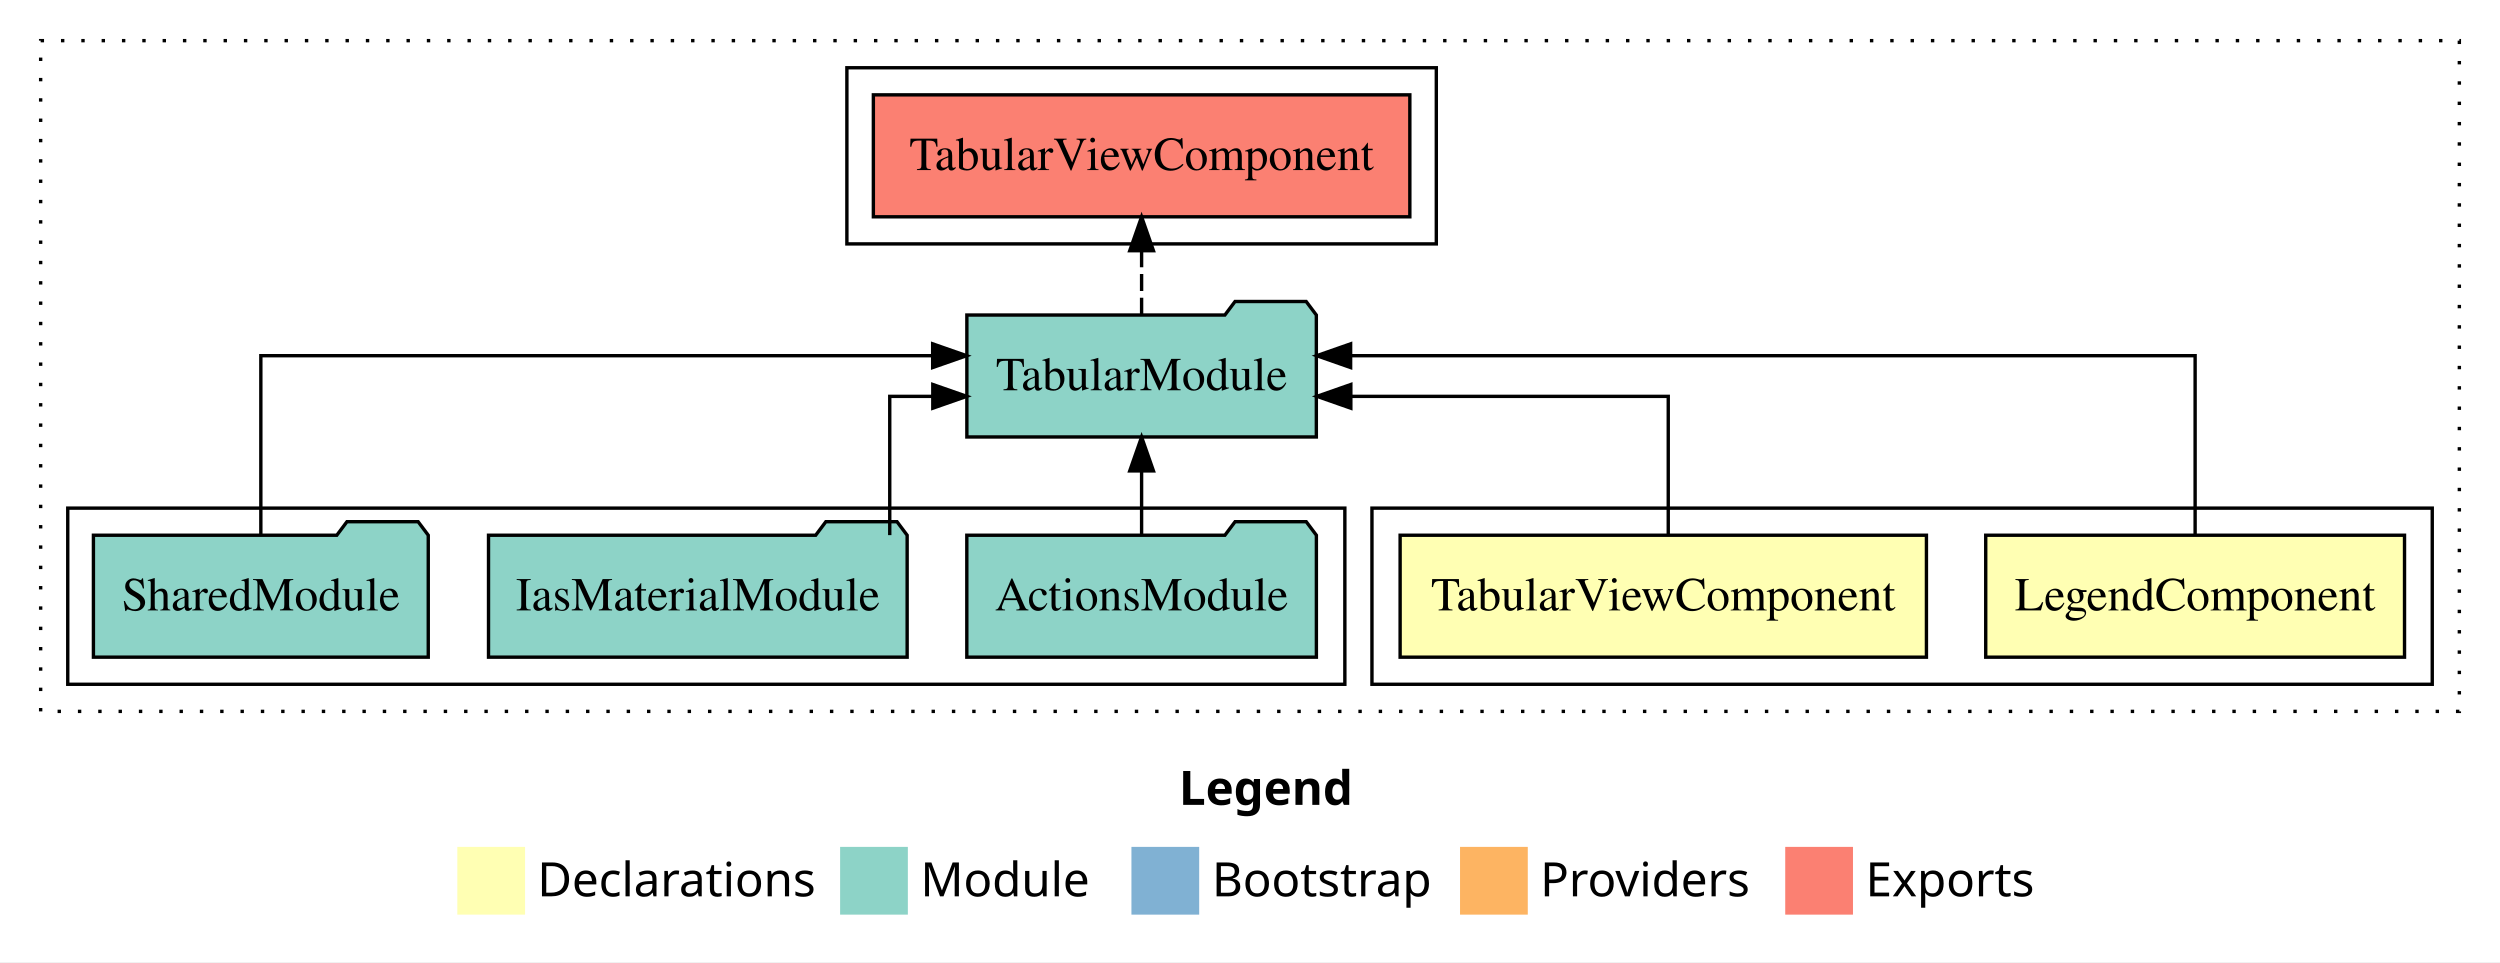
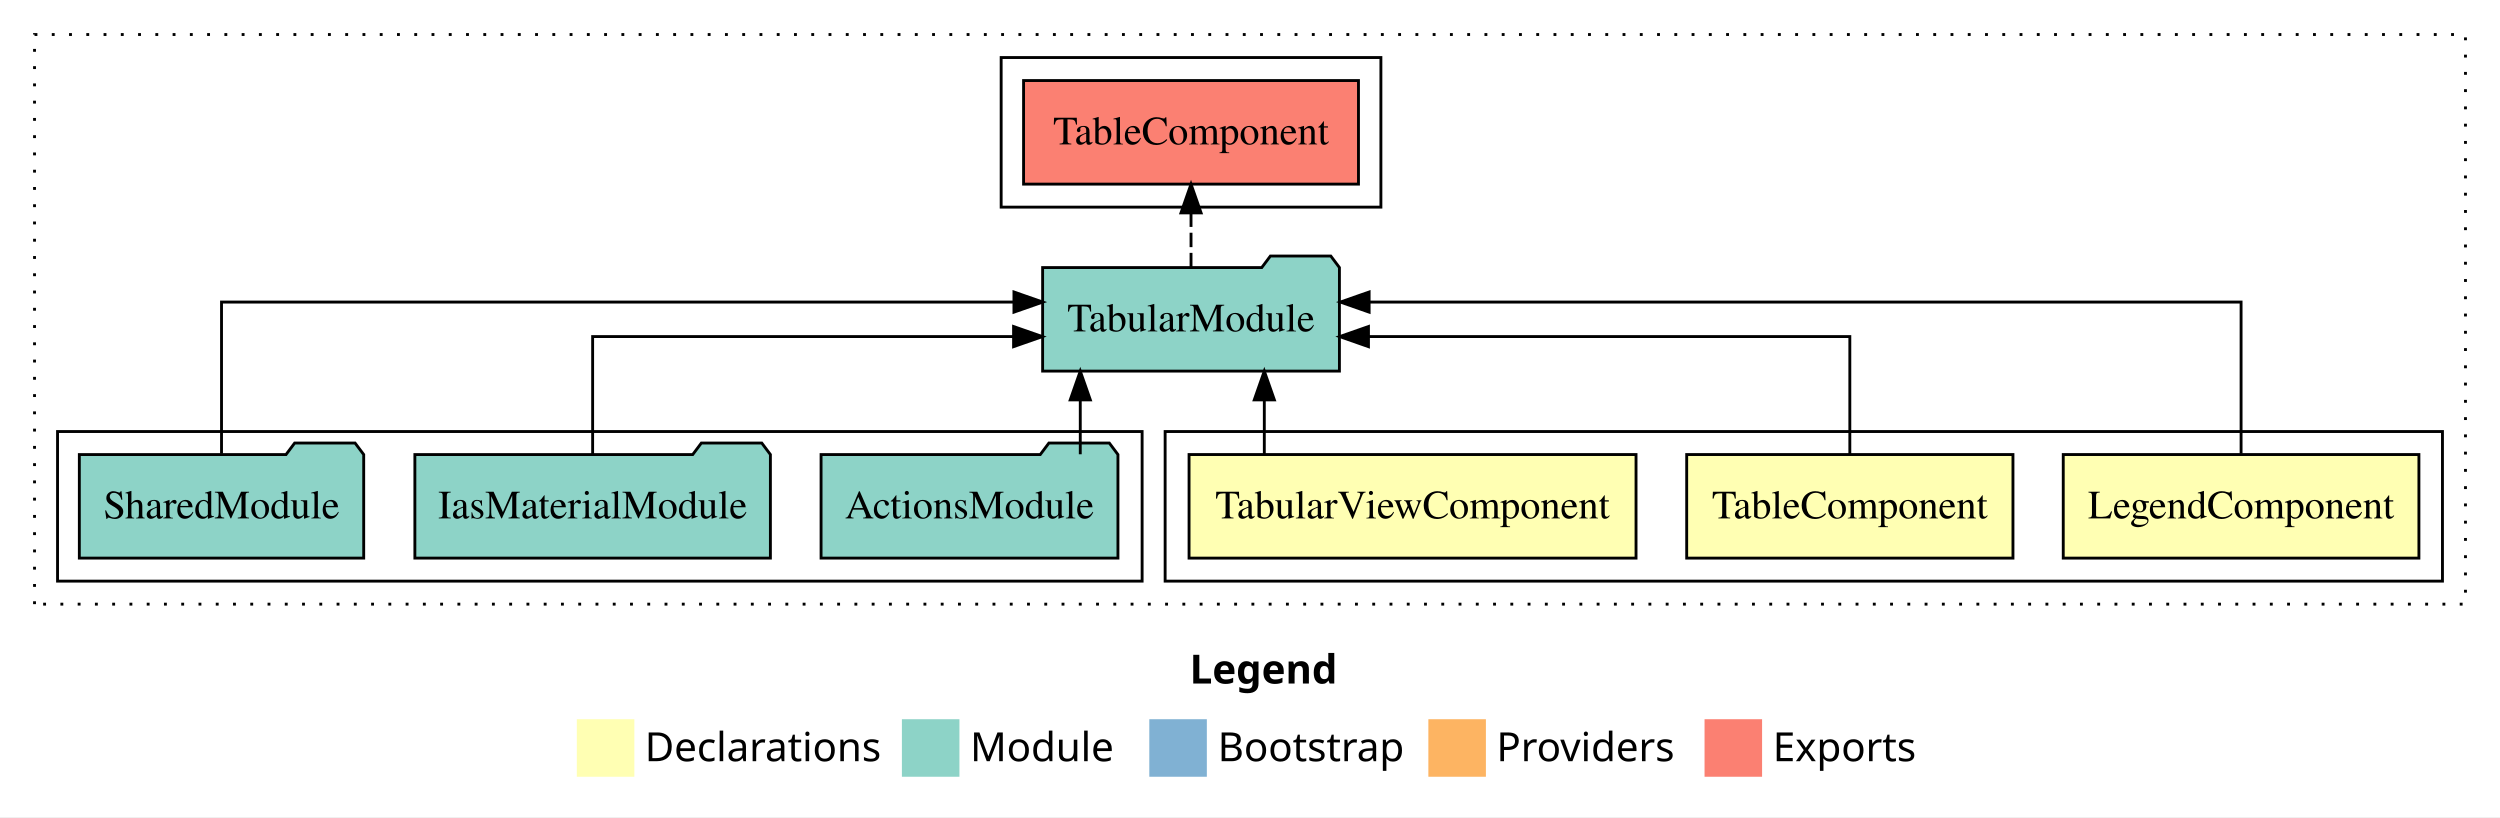
- <svg xmlns="http://www.w3.org/2000/svg" width="738pt" height="284pt" viewBox="0.00 0.00 738.00 284.00">
+ <svg xmlns="http://www.w3.org/2000/svg" width="869pt" height="284pt" viewBox="0.00 0.00 869.00 284.00">
  <g id="graph0" class="graph" transform="scale(1 1) rotate(0) translate(4 280)">
-     <polygon fill="#ffffff" stroke="transparent" points="-4,4 -4,-280 734,-280 734,4 -4,4" />
-     <text text-anchor="start" x="344.009" y="-42.4" font-family="sans-serif" font-weight="bold" font-size="14.00" fill="#000000">Legend</text>
-     <polygon fill="#ffffb3" stroke="transparent" points="131,-10 131,-30 151,-30 151,-10 131,-10" />
-     <text text-anchor="start" x="154.629" y="-15.4" font-family="sans-serif" font-size="14.00" fill="#000000">  Declarations</text>
-     <polygon fill="#8dd3c7" stroke="transparent" points="244,-10 244,-30 264,-30 264,-10 244,-10" />
-     <text text-anchor="start" x="267.725" y="-15.4" font-family="sans-serif" font-size="14.00" fill="#000000">  Module</text>
-     <polygon fill="#80b1d3" stroke="transparent" points="330,-10 330,-30 350,-30 350,-10 330,-10" />
-     <text text-anchor="start" x="353.781" y="-15.4" font-family="sans-serif" font-size="14.00" fill="#000000">  Bootstrap</text>
-     <polygon fill="#fdb462" stroke="transparent" points="427,-10 427,-30 447,-30 447,-10 427,-10" />
-     <text text-anchor="start" x="450.673" y="-15.4" font-family="sans-serif" font-size="14.00" fill="#000000">  Providers</text>
-     <polygon fill="#fb8072" stroke="transparent" points="523,-10 523,-30 543,-30 543,-10 523,-10" />
-     <text text-anchor="start" x="546.726" y="-15.4" font-family="sans-serif" font-size="14.00" fill="#000000">  Exports</text>
+     <polygon fill="#ffffff" stroke="transparent" points="-4,4 -4,-280 865,-280 865,4 -4,4" />
+     <text text-anchor="start" x="409.509" y="-42.4" font-family="sans-serif" font-weight="bold" font-size="14.00" fill="#000000">Legend</text>
+     <polygon fill="#ffffb3" stroke="transparent" points="196.5,-10 196.5,-30 216.5,-30 216.5,-10 196.5,-10" />
+     <text text-anchor="start" x="220.129" y="-15.4" font-family="sans-serif" font-size="14.00" fill="#000000">  Declarations</text>
+     <polygon fill="#8dd3c7" stroke="transparent" points="309.5,-10 309.5,-30 329.5,-30 329.5,-10 309.5,-10" />
+     <text text-anchor="start" x="333.225" y="-15.4" font-family="sans-serif" font-size="14.00" fill="#000000">  Module</text>
+     <polygon fill="#80b1d3" stroke="transparent" points="395.5,-10 395.5,-30 415.5,-30 415.5,-10 395.5,-10" />
+     <text text-anchor="start" x="419.281" y="-15.4" font-family="sans-serif" font-size="14.00" fill="#000000">  Bootstrap</text>
+     <polygon fill="#fdb462" stroke="transparent" points="492.5,-10 492.5,-30 512.5,-30 512.5,-10 492.5,-10" />
+     <text text-anchor="start" x="516.173" y="-15.4" font-family="sans-serif" font-size="14.00" fill="#000000">  Providers</text>
+     <polygon fill="#fb8072" stroke="transparent" points="588.5,-10 588.5,-30 608.5,-30 608.5,-10 588.5,-10" />
+     <text text-anchor="start" x="612.226" y="-15.4" font-family="sans-serif" font-size="14.00" fill="#000000">  Exports</text>
    <g id="clust1" class="cluster">
-       <polygon fill="none" stroke="#000000" stroke-dasharray="1,5" points="8,-70 8,-268 722,-268 722,-70 8,-70" />
+       <polygon fill="none" stroke="#000000" stroke-dasharray="1,5" points="8,-70 8,-268 853,-268 853,-70 8,-70" />
    </g>
    <g id="clust2" class="cluster">
-       <polygon fill="none" stroke="#000000" points="401,-78 401,-130 714,-130 714,-78 401,-78" />
+       <polygon fill="none" stroke="#000000" points="401,-78 401,-130 845,-130 845,-78 401,-78" />
    </g>
-     <g id="clust5" class="cluster">
+     <g id="clust6" class="cluster">
      <polygon fill="none" stroke="#000000" points="16,-78 16,-130 393,-130 393,-78 16,-78" />
    </g>
-     <g id="clust6" class="cluster">
-       <polygon fill="none" stroke="#000000" points="246,-208 246,-260 420,-260 420,-208 246,-208" />
+     <g id="clust7" class="cluster">
+       <polygon fill="none" stroke="#000000" points="344,-208 344,-260 476,-260 476,-208 344,-208" />
    </g>
    <g id="node1" class="node">
-       <polygon fill="#ffffb3" stroke="#000000" points="705.815,-122 582.185,-122 582.185,-86 705.815,-86 705.815,-122" />
-       <text text-anchor="middle" x="644" y="-99.8" font-family="Times,serif" font-size="14.00" fill="#000000">LegendComponent</text>
+       <polygon fill="#ffffb3" stroke="#000000" points="836.815,-122 713.185,-122 713.185,-86 836.815,-86 836.815,-122" />
+       <text text-anchor="middle" x="775" y="-99.8" font-family="Times,serif" font-size="14.00" fill="#000000">LegendComponent</text>
+     </g>
+     <g id="node4" class="node">
+       <polygon fill="#8dd3c7" stroke="#000000" points="461.583,-187 458.583,-191 437.583,-191 434.583,-187 358.417,-187 358.417,-151 461.583,-151 461.583,-187" />
+       <text text-anchor="middle" x="410" y="-164.8" font-family="Times,serif" font-size="14.00" fill="#000000">TabularModule</text>
+     </g>
+     <g id="edge1" class="edge">
+       <path fill="none" stroke="#000000" d="M775,-122.284C775,-143.321 775,-175 775,-175 775,-175 471.908,-175 471.908,-175" />
+       <polygon fill="#000000" stroke="#000000" points="471.908,-171.5 461.908,-175 471.908,-178.5 471.908,-171.5" />
+     </g>
+     <g id="node2" class="node">
+       <polygon fill="#ffffb3" stroke="#000000" points="695.705,-122 582.295,-122 582.295,-86 695.705,-86 695.705,-122" />
+       <text text-anchor="middle" x="639" y="-99.8" font-family="Times,serif" font-size="14.00" fill="#000000">TableComponent</text>
+     </g>
+     <g id="edge2" class="edge">
+       <path fill="none" stroke="#000000" d="M639,-122.022C639,-139.373 639,-163 639,-163 639,-163 471.678,-163 471.678,-163" />
+       <polygon fill="#000000" stroke="#000000" points="471.678,-159.5 461.678,-163 471.678,-166.5 471.678,-159.5" />
    </g>
    <g id="node3" class="node">
-       <polygon fill="#8dd3c7" stroke="#000000" points="384.583,-187 381.583,-191 360.583,-191 357.583,-187 281.417,-187 281.417,-151 384.583,-151 384.583,-187" />
-       <text text-anchor="middle" x="333" y="-164.8" font-family="Times,serif" font-size="14.00" fill="#000000">TabularModule</text>
-     </g>
-     <g id="edge1" class="edge">
-       <path fill="none" stroke="#000000" d="M644,-122.284C644,-143.321 644,-175 644,-175 644,-175 394.704,-175 394.704,-175" />
-       <polygon fill="#000000" stroke="#000000" points="394.704,-171.5 384.704,-175 394.704,-178.5 394.704,-171.5" />
-     </g>
-     <g id="node2" class="node">
      <polygon fill="#ffffb3" stroke="#000000" points="564.684,-122 409.316,-122 409.316,-86 564.684,-86 564.684,-122" />
      <text text-anchor="middle" x="487" y="-99.8" font-family="Times,serif" font-size="14.00" fill="#000000">TabularViewComponent</text>
    </g>
-     <g id="edge2" class="edge">
-       <path fill="none" stroke="#000000" d="M488.467,-122.022C488.467,-139.373 488.467,-163 488.467,-163 488.467,-163 394.768,-163 394.768,-163" />
-       <polygon fill="#000000" stroke="#000000" points="394.768,-159.5 384.768,-163 394.768,-166.5 394.768,-159.5" />
+     <g id="edge3" class="edge">
+       <path fill="none" stroke="#000000" d="M435.475,-122.106C435.475,-122.106 435.475,-140.991 435.475,-140.991" />
+       <polygon fill="#000000" stroke="#000000" points="431.975,-140.991 435.475,-150.991 438.975,-140.991 431.975,-140.991" />
    </g>
-     <g id="node7" class="node">
-       <polygon fill="#fb8072" stroke="#000000" points="412.184,-252 253.816,-252 253.816,-216 412.184,-216 412.184,-252" />
-       <text text-anchor="middle" x="333" y="-229.8" font-family="Times,serif" font-size="14.00" fill="#000000">TabularViewComponent </text>
+     <g id="node8" class="node">
+       <polygon fill="#fb8072" stroke="#000000" points="468.205,-252 351.795,-252 351.795,-216 468.205,-216 468.205,-252" />
+       <text text-anchor="middle" x="410" y="-229.8" font-family="Times,serif" font-size="14.00" fill="#000000">TableComponent </text>
    </g>
-     <g id="edge6" class="edge">
-       <path fill="none" stroke="#000000" stroke-dasharray="5,2" d="M333,-187.106C333,-187.106 333,-205.991 333,-205.991" />
-       <polygon fill="#000000" stroke="#000000" points="329.5,-205.991 333,-215.991 336.5,-205.991 329.5,-205.991" />
+     <g id="edge7" class="edge">
+       <path fill="none" stroke="#000000" stroke-dasharray="5,2" d="M410,-187.106C410,-187.106 410,-205.991 410,-205.991" />
+       <polygon fill="#000000" stroke="#000000" points="406.5,-205.991 410,-215.991 413.5,-205.991 406.5,-205.991" />
    </g>
-     <g id="node4" class="node">
+     <g id="node5" class="node">
      <polygon fill="#8dd3c7" stroke="#000000" points="384.597,-122 381.597,-126 360.597,-126 357.597,-122 281.403,-122 281.403,-86 384.597,-86 384.597,-122" />
      <text text-anchor="middle" x="333" y="-99.8" font-family="Times,serif" font-size="14.00" fill="#000000">ActionsModule</text>
    </g>
-     <g id="edge3" class="edge">
-       <path fill="none" stroke="#000000" d="M333,-122.106C333,-122.106 333,-140.991 333,-140.991" />
-       <polygon fill="#000000" stroke="#000000" points="329.5,-140.991 333,-150.991 336.5,-140.991 329.5,-140.991" />
+     <g id="edge4" class="edge">
+       <path fill="none" stroke="#000000" d="M371.503,-122.106C371.503,-122.106 371.503,-140.991 371.503,-140.991" />
+       <polygon fill="#000000" stroke="#000000" points="368.004,-140.991 371.503,-150.991 375.004,-140.991 368.004,-140.991" />
    </g>
-     <g id="node5" class="node">
+     <g id="node6" class="node">
      <polygon fill="#8dd3c7" stroke="#000000" points="263.791,-122 260.791,-126 239.791,-126 236.791,-122 140.209,-122 140.209,-86 263.791,-86 263.791,-122" />
      <text text-anchor="middle" x="202" y="-99.8" font-family="Times,serif" font-size="14.00" fill="#000000">IasMaterialModule</text>
    </g>
-     <g id="edge4" class="edge">
-       <path fill="none" stroke="#000000" d="M258.652,-122.022C258.652,-139.373 258.652,-163 258.652,-163 258.652,-163 271.363,-163 271.363,-163" />
-       <polygon fill="#000000" stroke="#000000" points="271.363,-166.5 281.363,-163 271.363,-159.5 271.363,-166.5" />
+     <g id="edge5" class="edge">
+       <path fill="none" stroke="#000000" d="M202,-122.022C202,-139.373 202,-163 202,-163 202,-163 348.317,-163 348.317,-163" />
+       <polygon fill="#000000" stroke="#000000" points="348.317,-166.5 358.317,-163 348.317,-159.5 348.317,-166.5" />
    </g>
-     <g id="node6" class="node">
+     <g id="node7" class="node">
      <polygon fill="#8dd3c7" stroke="#000000" points="122.423,-122 119.423,-126 98.423,-126 95.423,-122 23.577,-122 23.577,-86 122.423,-86 122.423,-122" />
      <text text-anchor="middle" x="73" y="-99.8" font-family="Times,serif" font-size="14.00" fill="#000000">SharedModule</text>
    </g>
-     <g id="edge5" class="edge">
-       <path fill="none" stroke="#000000" d="M73,-122.284C73,-143.321 73,-175 73,-175 73,-175 271.322,-175 271.322,-175" />
-       <polygon fill="#000000" stroke="#000000" points="271.322,-178.5 281.322,-175 271.322,-171.5 271.322,-178.5" />
+     <g id="edge6" class="edge">
+       <path fill="none" stroke="#000000" d="M73,-122.284C73,-143.321 73,-175 73,-175 73,-175 348.45,-175 348.45,-175" />
+       <polygon fill="#000000" stroke="#000000" points="348.45,-178.5 358.45,-175 348.45,-171.5 348.45,-178.5" />
    </g>
  </g>
</svg>
